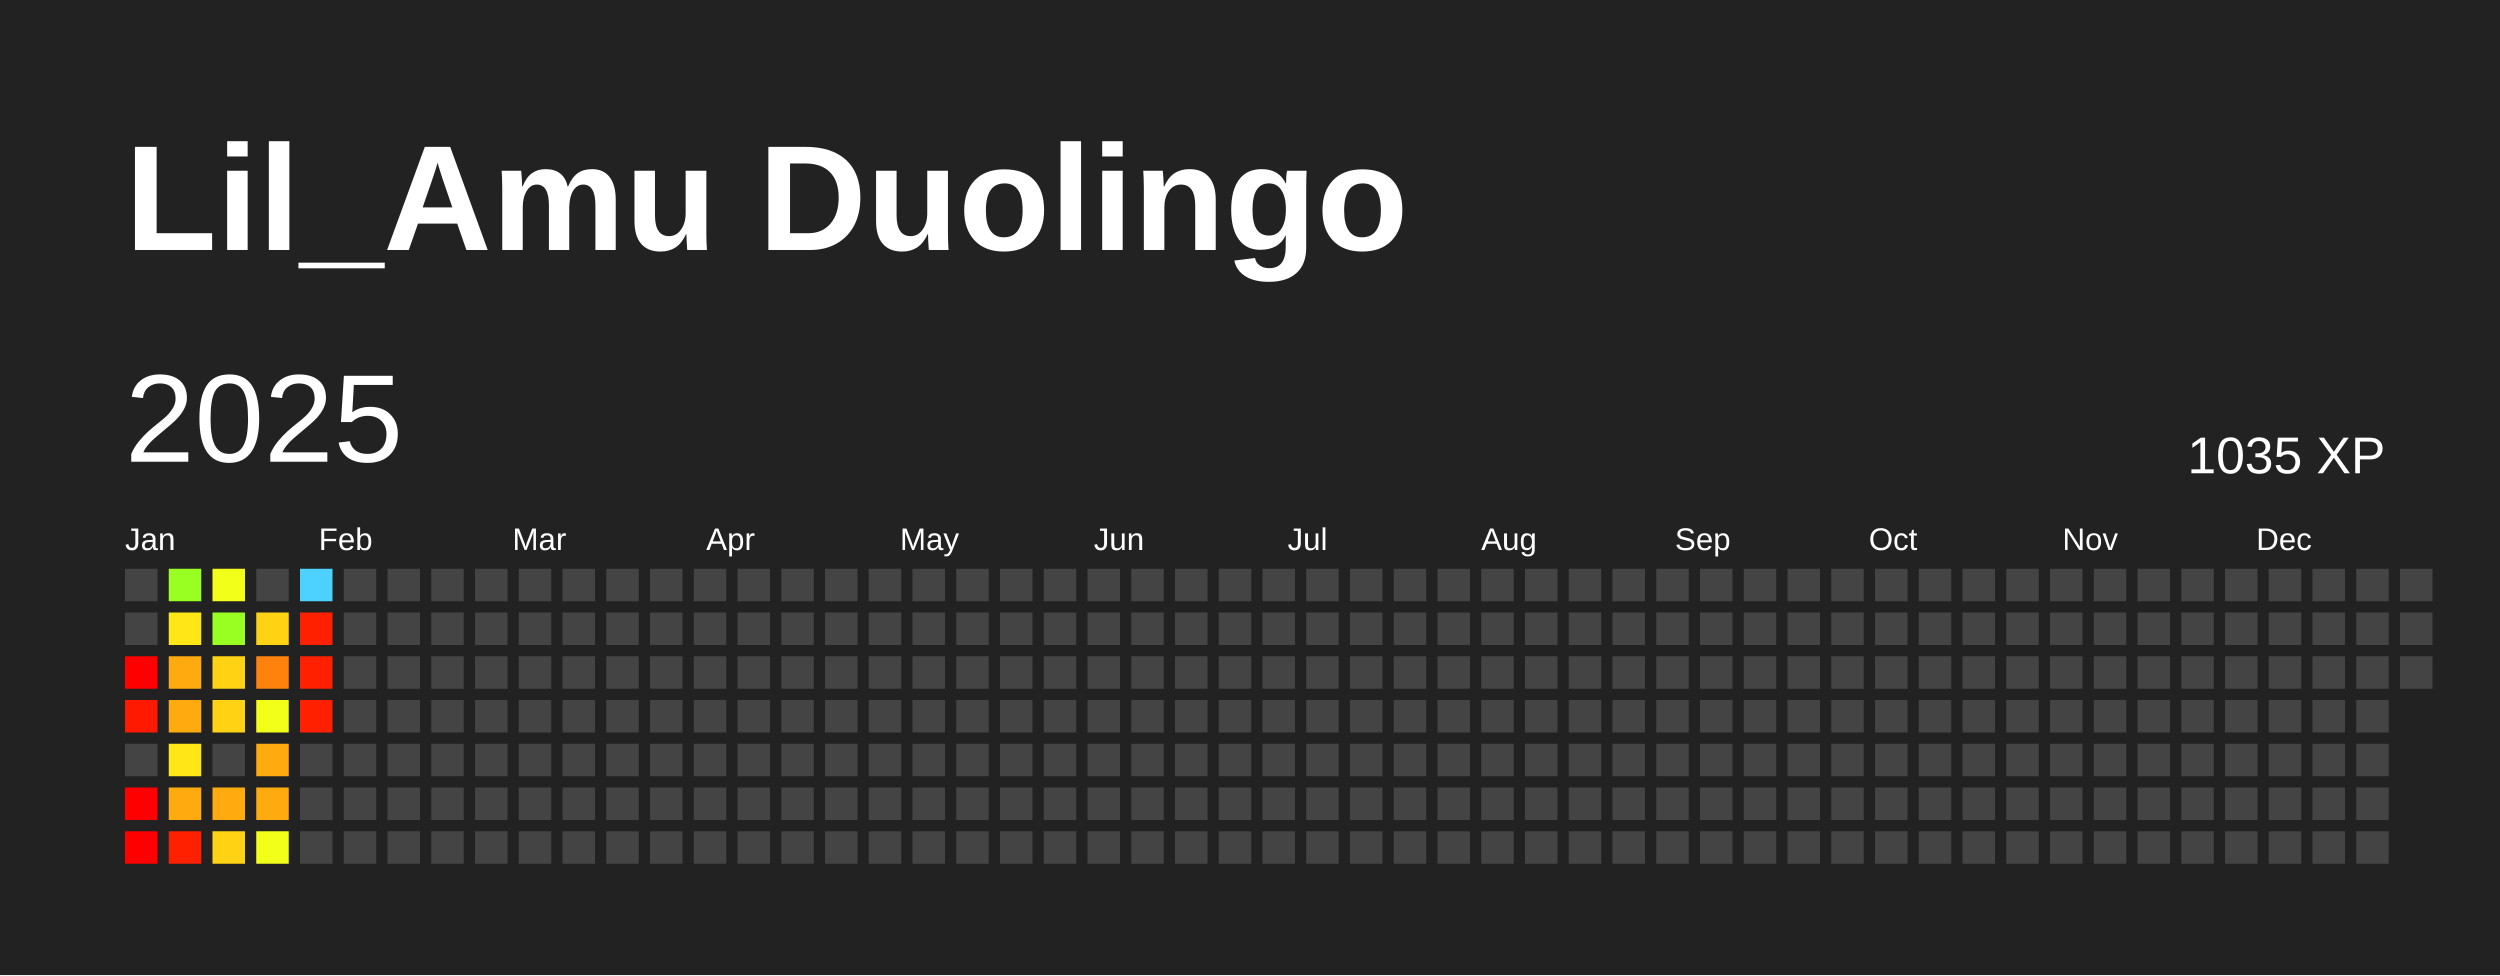
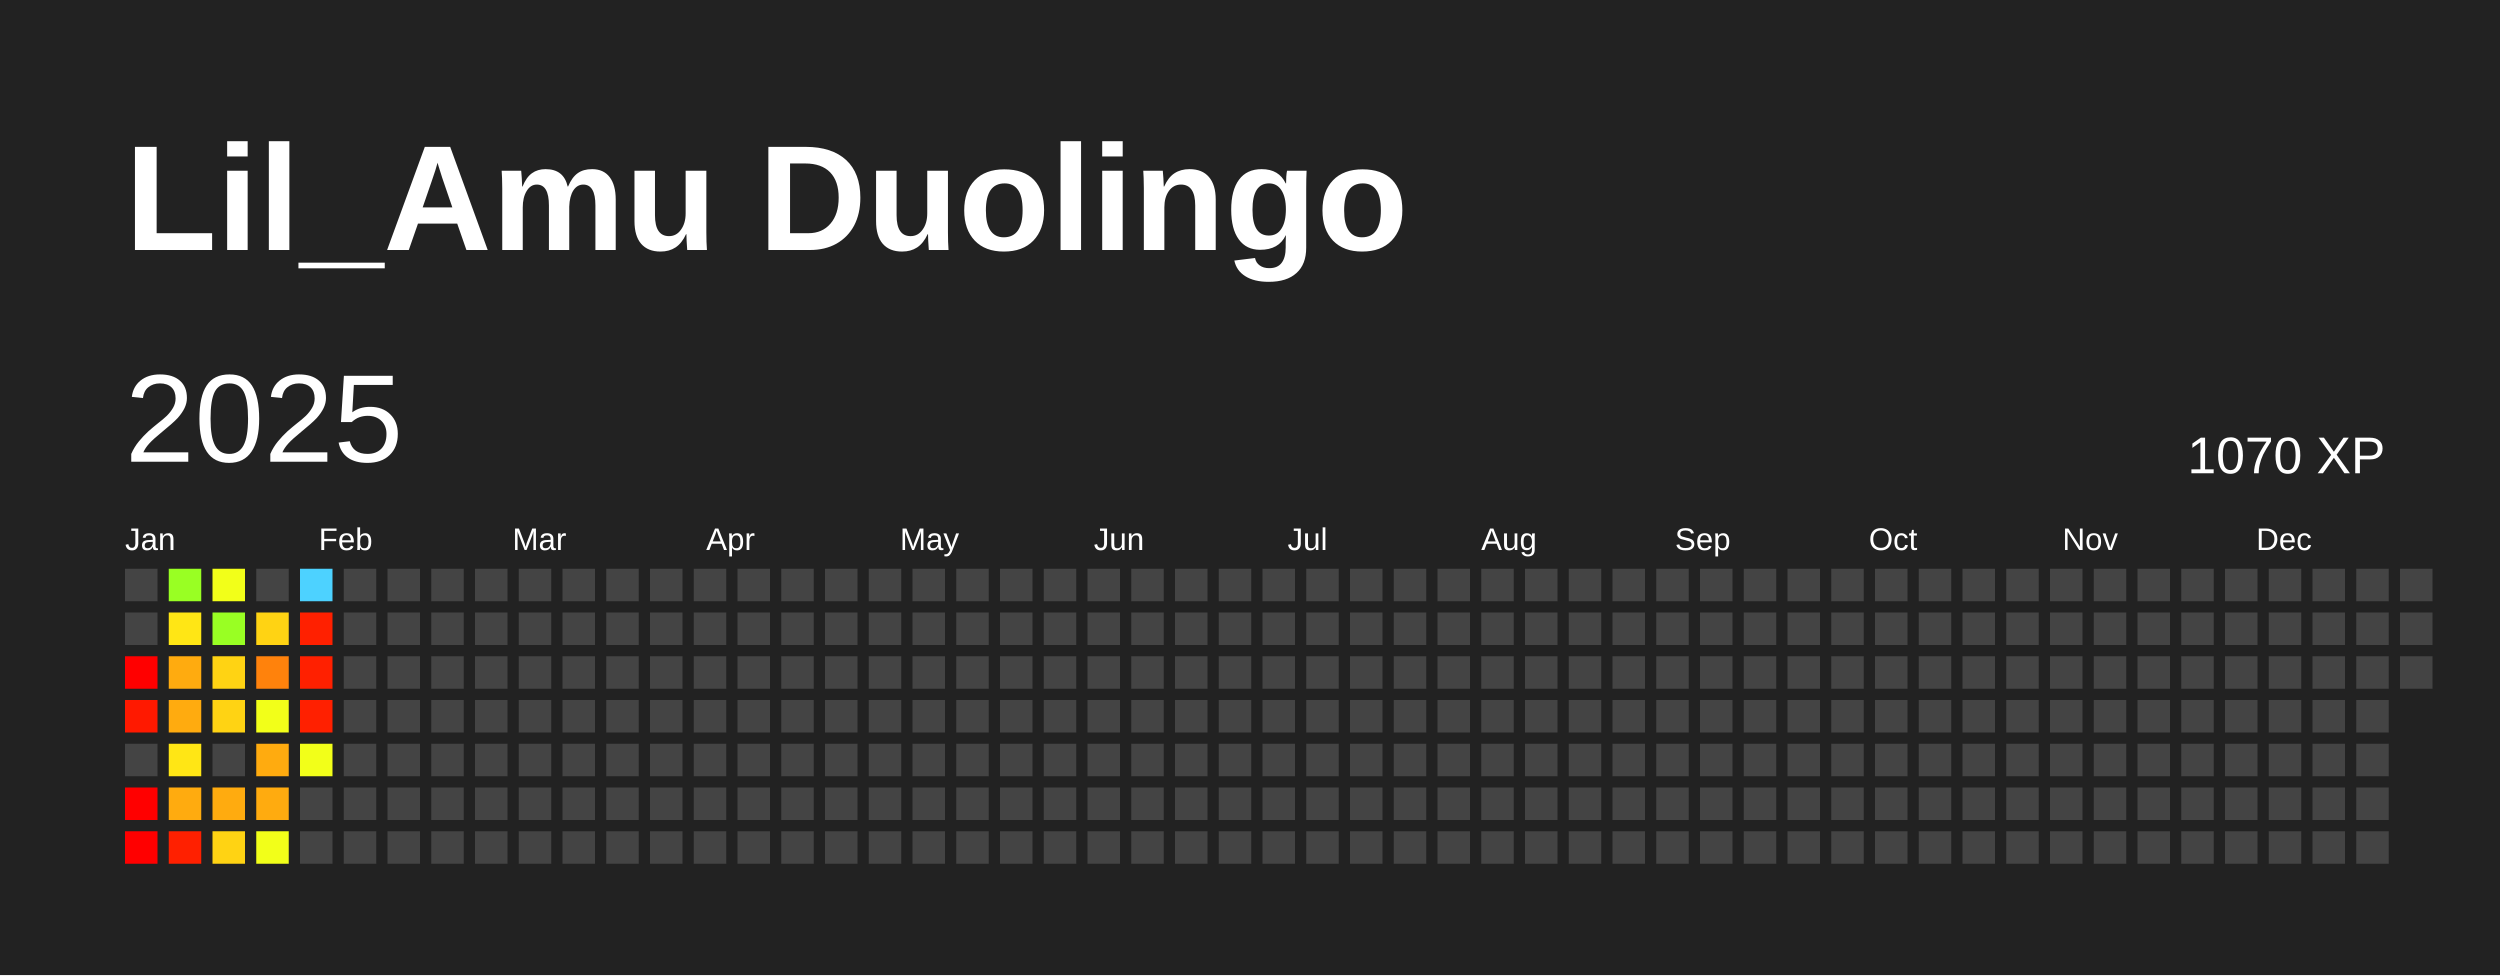
<svg xmlns="http://www.w3.org/2000/svg" baseProfile="full" height="78mm" version="1.1" viewBox="0,0,200,78" width="200mm">
  <defs />
  <rect fill="#222222" height="78" width="200" x="0" y="0" />
  <text fill="#FFFFFF" style="font-size:12px; font-family:Arial; font-weight:bold;" x="10" y="20">Lil_Amu Duolingo</text>
  <text dominant-baseline="hanging" fill="#FFFFFF" style="font-size:10.0px; font-family:Arial;" x="10" y="30">2025</text>
-   <text dominant-baseline="hanging" fill="#FFFFFF" style="font-size:4.125px; font-family:Arial;" x="175" y="35">1035 XP</text>
+   <text dominant-baseline="hanging" fill="#FFFFFF" style="font-size:4.125px; font-family:Arial;" x="175" y="35">1070 XP</text>
  <text fill="#FFFFFF" style="font-size:2.5px; font-family:Arial" x="10.0" y="44">Jan</text>
  <text fill="#FFFFFF" style="font-size:2.5px; font-family:Arial" x="25.5" y="44">Feb</text>
  <text fill="#FFFFFF" style="font-size:2.5px; font-family:Arial" x="41.0" y="44">Mar</text>
  <text fill="#FFFFFF" style="font-size:2.5px; font-family:Arial" x="56.5" y="44">Apr</text>
  <text fill="#FFFFFF" style="font-size:2.5px; font-family:Arial" x="72.0" y="44">May</text>
  <text fill="#FFFFFF" style="font-size:2.5px; font-family:Arial" x="87.5" y="44">Jun</text>
  <text fill="#FFFFFF" style="font-size:2.5px; font-family:Arial" x="103.0" y="44">Jul</text>
  <text fill="#FFFFFF" style="font-size:2.5px; font-family:Arial" x="118.5" y="44">Aug</text>
  <text fill="#FFFFFF" style="font-size:2.5px; font-family:Arial" x="134.0" y="44">Sep</text>
  <text fill="#FFFFFF" style="font-size:2.5px; font-family:Arial" x="149.5" y="44">Oct</text>
  <text fill="#FFFFFF" style="font-size:2.5px; font-family:Arial" x="165.0" y="44">Nov</text>
  <text fill="#FFFFFF" style="font-size:2.5px; font-family:Arial" x="180.5" y="44">Dec</text>
  <rect fill="#444444" height="2.6" width="2.6" x="10.0" y="45.5" />
  <rect fill="#444444" height="2.6" width="2.6" x="10.0" y="49.0" />
  <rect fill="red" height="2.6" width="2.6" x="10.0" y="52.5" />
  <rect fill="#ff1900" height="2.6" width="2.6" x="10.0" y="56.0" />
  <rect fill="#444444" height="2.6" width="2.6" x="10.0" y="59.5" />
  <rect fill="red" height="2.6" width="2.6" x="10.0" y="63.0" />
  <rect fill="red" height="2.6" width="2.6" x="10.0" y="66.5" />
  <rect fill="#99ff23" height="2.6" width="2.6" x="13.5" y="45.5" />
  <rect fill="#ffe615" height="2.6" width="2.6" x="13.5" y="49.0" />
  <rect fill="#ffab0f" height="2.6" width="2.6" x="13.5" y="52.5" />
  <rect fill="#ffab0f" height="2.6" width="2.6" x="13.5" y="56.0" />
  <rect fill="#ffe615" height="2.6" width="2.6" x="13.5" y="59.5" />
  <rect fill="#ffab0f" height="2.6" width="2.6" x="13.5" y="63.0" />
  <rect fill="#ff2000" height="2.6" width="2.6" x="13.5" y="66.5" />
  <rect fill="#f2ff19" height="2.6" width="2.6" x="17.0" y="45.5" />
  <rect fill="#99ff23" height="2.6" width="2.6" x="17.0" y="49.0" />
  <rect fill="#ffd313" height="2.6" width="2.6" x="17.0" y="52.5" />
  <rect fill="#ffd313" height="2.6" width="2.6" x="17.0" y="56.0" />
  <rect fill="#444444" height="2.6" width="2.6" x="17.0" y="59.5" />
  <rect fill="#ffab0f" height="2.6" width="2.6" x="17.0" y="63.0" />
  <rect fill="#ffd313" height="2.6" width="2.6" x="17.0" y="66.5" />
  <rect fill="#444444" height="2.6" width="2.6" x="20.5" y="45.5" />
  <rect fill="#ffd313" height="2.6" width="2.6" x="20.5" y="49.0" />
  <rect fill="#ff820c" height="2.6" width="2.6" x="20.5" y="52.5" />
  <rect fill="#f2ff19" height="2.6" width="2.6" x="20.5" y="56.0" />
  <rect fill="#ffab0f" height="2.6" width="2.6" x="20.5" y="59.5" />
  <rect fill="#ffab0f" height="2.6" width="2.6" x="20.5" y="63.0" />
  <rect fill="#f2ff19" height="2.6" width="2.6" x="20.5" y="66.5" />
  <rect fill="#4dd2ff" height="2.6" width="2.6" x="24.0" y="45.5" />
  <rect fill="#ff2000" height="2.6" width="2.6" x="24.0" y="49.0" />
  <rect fill="#ff2000" height="2.6" width="2.6" x="24.0" y="52.5" />
  <rect fill="#ff2000" height="2.6" width="2.6" x="24.0" y="56.0" />
-   <rect fill="#444444" height="2.6" width="2.6" x="24.0" y="59.5" />
+   <rect fill="#f2ff19" height="2.6" width="2.6" x="24.0" y="59.5" />
  <rect fill="#444444" height="2.6" width="2.6" x="24.0" y="63.0" />
  <rect fill="#444444" height="2.6" width="2.6" x="24.0" y="66.5" />
  <rect fill="#444444" height="2.6" width="2.6" x="27.5" y="45.5" />
  <rect fill="#444444" height="2.6" width="2.6" x="27.5" y="49.0" />
  <rect fill="#444444" height="2.6" width="2.6" x="27.5" y="52.5" />
  <rect fill="#444444" height="2.6" width="2.6" x="27.5" y="56.0" />
  <rect fill="#444444" height="2.6" width="2.6" x="27.5" y="59.5" />
  <rect fill="#444444" height="2.6" width="2.6" x="27.5" y="63.0" />
  <rect fill="#444444" height="2.6" width="2.6" x="27.5" y="66.5" />
  <rect fill="#444444" height="2.6" width="2.6" x="31.0" y="45.5" />
  <rect fill="#444444" height="2.6" width="2.6" x="31.0" y="49.0" />
  <rect fill="#444444" height="2.6" width="2.6" x="31.0" y="52.5" />
  <rect fill="#444444" height="2.6" width="2.6" x="31.0" y="56.0" />
  <rect fill="#444444" height="2.6" width="2.6" x="31.0" y="59.5" />
  <rect fill="#444444" height="2.6" width="2.6" x="31.0" y="63.0" />
  <rect fill="#444444" height="2.6" width="2.6" x="31.0" y="66.5" />
  <rect fill="#444444" height="2.6" width="2.6" x="34.5" y="45.5" />
  <rect fill="#444444" height="2.6" width="2.6" x="34.5" y="49.0" />
  <rect fill="#444444" height="2.6" width="2.6" x="34.5" y="52.5" />
  <rect fill="#444444" height="2.6" width="2.6" x="34.5" y="56.0" />
  <rect fill="#444444" height="2.6" width="2.6" x="34.5" y="59.5" />
  <rect fill="#444444" height="2.6" width="2.6" x="34.5" y="63.0" />
  <rect fill="#444444" height="2.6" width="2.6" x="34.5" y="66.5" />
  <rect fill="#444444" height="2.6" width="2.6" x="38.0" y="45.5" />
  <rect fill="#444444" height="2.6" width="2.6" x="38.0" y="49.0" />
  <rect fill="#444444" height="2.6" width="2.6" x="38.0" y="52.5" />
  <rect fill="#444444" height="2.6" width="2.6" x="38.0" y="56.0" />
  <rect fill="#444444" height="2.6" width="2.6" x="38.0" y="59.5" />
  <rect fill="#444444" height="2.6" width="2.6" x="38.0" y="63.0" />
  <rect fill="#444444" height="2.6" width="2.6" x="38.0" y="66.5" />
  <rect fill="#444444" height="2.6" width="2.6" x="41.5" y="45.5" />
  <rect fill="#444444" height="2.6" width="2.6" x="41.5" y="49.0" />
  <rect fill="#444444" height="2.6" width="2.6" x="41.5" y="52.5" />
  <rect fill="#444444" height="2.6" width="2.6" x="41.5" y="56.0" />
  <rect fill="#444444" height="2.6" width="2.6" x="41.5" y="59.5" />
  <rect fill="#444444" height="2.6" width="2.6" x="41.5" y="63.0" />
  <rect fill="#444444" height="2.6" width="2.6" x="41.5" y="66.5" />
  <rect fill="#444444" height="2.6" width="2.6" x="45.0" y="45.5" />
  <rect fill="#444444" height="2.6" width="2.6" x="45.0" y="49.0" />
  <rect fill="#444444" height="2.6" width="2.6" x="45.0" y="52.5" />
  <rect fill="#444444" height="2.6" width="2.6" x="45.0" y="56.0" />
  <rect fill="#444444" height="2.6" width="2.6" x="45.0" y="59.5" />
  <rect fill="#444444" height="2.6" width="2.6" x="45.0" y="63.0" />
  <rect fill="#444444" height="2.6" width="2.6" x="45.0" y="66.5" />
  <rect fill="#444444" height="2.6" width="2.6" x="48.5" y="45.5" />
  <rect fill="#444444" height="2.6" width="2.6" x="48.5" y="49.0" />
  <rect fill="#444444" height="2.6" width="2.6" x="48.5" y="52.5" />
  <rect fill="#444444" height="2.6" width="2.6" x="48.5" y="56.0" />
  <rect fill="#444444" height="2.6" width="2.6" x="48.5" y="59.5" />
  <rect fill="#444444" height="2.6" width="2.6" x="48.5" y="63.0" />
  <rect fill="#444444" height="2.6" width="2.6" x="48.5" y="66.5" />
  <rect fill="#444444" height="2.6" width="2.6" x="52.0" y="45.5" />
  <rect fill="#444444" height="2.6" width="2.6" x="52.0" y="49.0" />
  <rect fill="#444444" height="2.6" width="2.6" x="52.0" y="52.5" />
  <rect fill="#444444" height="2.6" width="2.6" x="52.0" y="56.0" />
  <rect fill="#444444" height="2.6" width="2.6" x="52.0" y="59.5" />
  <rect fill="#444444" height="2.6" width="2.6" x="52.0" y="63.0" />
  <rect fill="#444444" height="2.6" width="2.6" x="52.0" y="66.5" />
  <rect fill="#444444" height="2.6" width="2.6" x="55.5" y="45.5" />
  <rect fill="#444444" height="2.6" width="2.6" x="55.5" y="49.0" />
  <rect fill="#444444" height="2.6" width="2.6" x="55.5" y="52.5" />
  <rect fill="#444444" height="2.6" width="2.6" x="55.5" y="56.0" />
  <rect fill="#444444" height="2.6" width="2.6" x="55.5" y="59.5" />
  <rect fill="#444444" height="2.6" width="2.6" x="55.5" y="63.0" />
  <rect fill="#444444" height="2.6" width="2.6" x="55.5" y="66.5" />
  <rect fill="#444444" height="2.6" width="2.6" x="59.0" y="45.5" />
  <rect fill="#444444" height="2.6" width="2.6" x="59.0" y="49.0" />
  <rect fill="#444444" height="2.6" width="2.6" x="59.0" y="52.5" />
  <rect fill="#444444" height="2.6" width="2.6" x="59.0" y="56.0" />
  <rect fill="#444444" height="2.6" width="2.6" x="59.0" y="59.5" />
  <rect fill="#444444" height="2.6" width="2.6" x="59.0" y="63.0" />
  <rect fill="#444444" height="2.6" width="2.6" x="59.0" y="66.5" />
  <rect fill="#444444" height="2.6" width="2.6" x="62.5" y="45.5" />
  <rect fill="#444444" height="2.6" width="2.6" x="62.5" y="49.0" />
  <rect fill="#444444" height="2.6" width="2.6" x="62.5" y="52.5" />
  <rect fill="#444444" height="2.6" width="2.6" x="62.5" y="56.0" />
  <rect fill="#444444" height="2.6" width="2.6" x="62.5" y="59.5" />
  <rect fill="#444444" height="2.6" width="2.6" x="62.5" y="63.0" />
  <rect fill="#444444" height="2.6" width="2.6" x="62.5" y="66.5" />
  <rect fill="#444444" height="2.6" width="2.6" x="66.0" y="45.5" />
  <rect fill="#444444" height="2.6" width="2.6" x="66.0" y="49.0" />
  <rect fill="#444444" height="2.6" width="2.6" x="66.0" y="52.5" />
  <rect fill="#444444" height="2.6" width="2.6" x="66.0" y="56.0" />
  <rect fill="#444444" height="2.6" width="2.6" x="66.0" y="59.5" />
  <rect fill="#444444" height="2.6" width="2.6" x="66.0" y="63.0" />
  <rect fill="#444444" height="2.6" width="2.6" x="66.0" y="66.5" />
  <rect fill="#444444" height="2.6" width="2.6" x="69.5" y="45.5" />
  <rect fill="#444444" height="2.6" width="2.6" x="69.5" y="49.0" />
  <rect fill="#444444" height="2.6" width="2.6" x="69.5" y="52.5" />
  <rect fill="#444444" height="2.6" width="2.6" x="69.5" y="56.0" />
  <rect fill="#444444" height="2.6" width="2.6" x="69.5" y="59.5" />
  <rect fill="#444444" height="2.6" width="2.6" x="69.5" y="63.0" />
  <rect fill="#444444" height="2.6" width="2.6" x="69.5" y="66.5" />
  <rect fill="#444444" height="2.6" width="2.6" x="73.0" y="45.5" />
  <rect fill="#444444" height="2.6" width="2.6" x="73.0" y="49.0" />
  <rect fill="#444444" height="2.6" width="2.6" x="73.0" y="52.5" />
  <rect fill="#444444" height="2.6" width="2.6" x="73.0" y="56.0" />
  <rect fill="#444444" height="2.6" width="2.6" x="73.0" y="59.5" />
  <rect fill="#444444" height="2.6" width="2.6" x="73.0" y="63.0" />
  <rect fill="#444444" height="2.6" width="2.6" x="73.0" y="66.5" />
  <rect fill="#444444" height="2.6" width="2.6" x="76.5" y="45.5" />
  <rect fill="#444444" height="2.6" width="2.6" x="76.5" y="49.0" />
  <rect fill="#444444" height="2.6" width="2.6" x="76.5" y="52.5" />
  <rect fill="#444444" height="2.6" width="2.6" x="76.5" y="56.0" />
  <rect fill="#444444" height="2.6" width="2.6" x="76.5" y="59.5" />
  <rect fill="#444444" height="2.6" width="2.6" x="76.5" y="63.0" />
  <rect fill="#444444" height="2.6" width="2.6" x="76.5" y="66.5" />
  <rect fill="#444444" height="2.6" width="2.6" x="80.0" y="45.5" />
  <rect fill="#444444" height="2.6" width="2.6" x="80.0" y="49.0" />
  <rect fill="#444444" height="2.6" width="2.6" x="80.0" y="52.5" />
  <rect fill="#444444" height="2.6" width="2.6" x="80.0" y="56.0" />
  <rect fill="#444444" height="2.6" width="2.6" x="80.0" y="59.5" />
  <rect fill="#444444" height="2.6" width="2.6" x="80.0" y="63.0" />
  <rect fill="#444444" height="2.6" width="2.6" x="80.0" y="66.5" />
  <rect fill="#444444" height="2.6" width="2.6" x="83.5" y="45.5" />
  <rect fill="#444444" height="2.6" width="2.6" x="83.5" y="49.0" />
  <rect fill="#444444" height="2.6" width="2.6" x="83.5" y="52.5" />
  <rect fill="#444444" height="2.6" width="2.6" x="83.5" y="56.0" />
  <rect fill="#444444" height="2.6" width="2.6" x="83.5" y="59.5" />
  <rect fill="#444444" height="2.6" width="2.6" x="83.5" y="63.0" />
  <rect fill="#444444" height="2.6" width="2.6" x="83.5" y="66.5" />
  <rect fill="#444444" height="2.6" width="2.6" x="87.0" y="45.5" />
  <rect fill="#444444" height="2.6" width="2.6" x="87.0" y="49.0" />
  <rect fill="#444444" height="2.6" width="2.6" x="87.0" y="52.5" />
  <rect fill="#444444" height="2.6" width="2.6" x="87.0" y="56.0" />
  <rect fill="#444444" height="2.6" width="2.6" x="87.0" y="59.5" />
  <rect fill="#444444" height="2.6" width="2.6" x="87.0" y="63.0" />
  <rect fill="#444444" height="2.6" width="2.6" x="87.0" y="66.5" />
  <rect fill="#444444" height="2.6" width="2.6" x="90.5" y="45.5" />
  <rect fill="#444444" height="2.6" width="2.6" x="90.5" y="49.0" />
  <rect fill="#444444" height="2.6" width="2.6" x="90.5" y="52.5" />
  <rect fill="#444444" height="2.6" width="2.6" x="90.5" y="56.0" />
  <rect fill="#444444" height="2.6" width="2.6" x="90.5" y="59.5" />
  <rect fill="#444444" height="2.6" width="2.6" x="90.5" y="63.0" />
  <rect fill="#444444" height="2.6" width="2.6" x="90.5" y="66.5" />
  <rect fill="#444444" height="2.6" width="2.6" x="94.0" y="45.5" />
  <rect fill="#444444" height="2.6" width="2.6" x="94.0" y="49.0" />
  <rect fill="#444444" height="2.6" width="2.6" x="94.0" y="52.5" />
  <rect fill="#444444" height="2.6" width="2.6" x="94.0" y="56.0" />
  <rect fill="#444444" height="2.6" width="2.6" x="94.0" y="59.5" />
  <rect fill="#444444" height="2.6" width="2.6" x="94.0" y="63.0" />
  <rect fill="#444444" height="2.6" width="2.6" x="94.0" y="66.5" />
  <rect fill="#444444" height="2.6" width="2.6" x="97.5" y="45.5" />
  <rect fill="#444444" height="2.6" width="2.6" x="97.5" y="49.0" />
  <rect fill="#444444" height="2.6" width="2.6" x="97.5" y="52.5" />
  <rect fill="#444444" height="2.6" width="2.6" x="97.5" y="56.0" />
  <rect fill="#444444" height="2.6" width="2.6" x="97.5" y="59.5" />
  <rect fill="#444444" height="2.6" width="2.6" x="97.5" y="63.0" />
  <rect fill="#444444" height="2.6" width="2.6" x="97.5" y="66.5" />
  <rect fill="#444444" height="2.6" width="2.6" x="101.0" y="45.5" />
  <rect fill="#444444" height="2.6" width="2.6" x="101.0" y="49.0" />
  <rect fill="#444444" height="2.6" width="2.6" x="101.0" y="52.5" />
  <rect fill="#444444" height="2.6" width="2.6" x="101.0" y="56.0" />
  <rect fill="#444444" height="2.6" width="2.6" x="101.0" y="59.5" />
  <rect fill="#444444" height="2.6" width="2.6" x="101.0" y="63.0" />
  <rect fill="#444444" height="2.6" width="2.6" x="101.0" y="66.5" />
  <rect fill="#444444" height="2.6" width="2.6" x="104.5" y="45.5" />
  <rect fill="#444444" height="2.6" width="2.6" x="104.5" y="49.0" />
  <rect fill="#444444" height="2.6" width="2.6" x="104.5" y="52.5" />
  <rect fill="#444444" height="2.6" width="2.6" x="104.5" y="56.0" />
  <rect fill="#444444" height="2.6" width="2.6" x="104.5" y="59.5" />
  <rect fill="#444444" height="2.6" width="2.6" x="104.5" y="63.0" />
  <rect fill="#444444" height="2.6" width="2.6" x="104.5" y="66.5" />
  <rect fill="#444444" height="2.6" width="2.6" x="108.0" y="45.5" />
  <rect fill="#444444" height="2.6" width="2.6" x="108.0" y="49.0" />
  <rect fill="#444444" height="2.6" width="2.6" x="108.0" y="52.5" />
  <rect fill="#444444" height="2.6" width="2.6" x="108.0" y="56.0" />
  <rect fill="#444444" height="2.6" width="2.6" x="108.0" y="59.5" />
  <rect fill="#444444" height="2.6" width="2.6" x="108.0" y="63.0" />
  <rect fill="#444444" height="2.6" width="2.6" x="108.0" y="66.5" />
  <rect fill="#444444" height="2.6" width="2.6" x="111.5" y="45.5" />
  <rect fill="#444444" height="2.6" width="2.6" x="111.5" y="49.0" />
  <rect fill="#444444" height="2.6" width="2.6" x="111.5" y="52.5" />
  <rect fill="#444444" height="2.6" width="2.6" x="111.5" y="56.0" />
  <rect fill="#444444" height="2.6" width="2.6" x="111.5" y="59.5" />
  <rect fill="#444444" height="2.6" width="2.6" x="111.5" y="63.0" />
  <rect fill="#444444" height="2.6" width="2.6" x="111.5" y="66.5" />
  <rect fill="#444444" height="2.6" width="2.6" x="115.0" y="45.5" />
  <rect fill="#444444" height="2.6" width="2.6" x="115.0" y="49.0" />
  <rect fill="#444444" height="2.6" width="2.6" x="115.0" y="52.5" />
  <rect fill="#444444" height="2.6" width="2.6" x="115.0" y="56.0" />
  <rect fill="#444444" height="2.6" width="2.6" x="115.0" y="59.5" />
  <rect fill="#444444" height="2.6" width="2.6" x="115.0" y="63.0" />
  <rect fill="#444444" height="2.6" width="2.6" x="115.0" y="66.5" />
  <rect fill="#444444" height="2.6" width="2.6" x="118.5" y="45.5" />
  <rect fill="#444444" height="2.6" width="2.6" x="118.5" y="49.0" />
  <rect fill="#444444" height="2.6" width="2.6" x="118.5" y="52.5" />
  <rect fill="#444444" height="2.6" width="2.6" x="118.5" y="56.0" />
  <rect fill="#444444" height="2.6" width="2.6" x="118.5" y="59.5" />
  <rect fill="#444444" height="2.6" width="2.6" x="118.5" y="63.0" />
  <rect fill="#444444" height="2.6" width="2.6" x="118.5" y="66.5" />
  <rect fill="#444444" height="2.6" width="2.6" x="122.0" y="45.5" />
  <rect fill="#444444" height="2.6" width="2.6" x="122.0" y="49.0" />
  <rect fill="#444444" height="2.6" width="2.6" x="122.0" y="52.5" />
  <rect fill="#444444" height="2.6" width="2.6" x="122.0" y="56.0" />
  <rect fill="#444444" height="2.6" width="2.6" x="122.0" y="59.5" />
  <rect fill="#444444" height="2.6" width="2.6" x="122.0" y="63.0" />
  <rect fill="#444444" height="2.6" width="2.6" x="122.0" y="66.5" />
  <rect fill="#444444" height="2.6" width="2.6" x="125.5" y="45.5" />
  <rect fill="#444444" height="2.6" width="2.6" x="125.5" y="49.0" />
  <rect fill="#444444" height="2.6" width="2.6" x="125.5" y="52.5" />
  <rect fill="#444444" height="2.6" width="2.6" x="125.5" y="56.0" />
  <rect fill="#444444" height="2.6" width="2.6" x="125.5" y="59.5" />
  <rect fill="#444444" height="2.6" width="2.6" x="125.5" y="63.0" />
  <rect fill="#444444" height="2.6" width="2.6" x="125.5" y="66.5" />
  <rect fill="#444444" height="2.6" width="2.6" x="129.0" y="45.5" />
  <rect fill="#444444" height="2.6" width="2.6" x="129.0" y="49.0" />
  <rect fill="#444444" height="2.6" width="2.6" x="129.0" y="52.5" />
  <rect fill="#444444" height="2.6" width="2.6" x="129.0" y="56.0" />
  <rect fill="#444444" height="2.6" width="2.6" x="129.0" y="59.5" />
  <rect fill="#444444" height="2.6" width="2.6" x="129.0" y="63.0" />
  <rect fill="#444444" height="2.6" width="2.6" x="129.0" y="66.5" />
  <rect fill="#444444" height="2.6" width="2.6" x="132.5" y="45.5" />
  <rect fill="#444444" height="2.6" width="2.6" x="132.5" y="49.0" />
  <rect fill="#444444" height="2.6" width="2.6" x="132.5" y="52.5" />
  <rect fill="#444444" height="2.6" width="2.6" x="132.5" y="56.0" />
  <rect fill="#444444" height="2.6" width="2.6" x="132.5" y="59.5" />
  <rect fill="#444444" height="2.6" width="2.6" x="132.5" y="63.0" />
  <rect fill="#444444" height="2.6" width="2.6" x="132.5" y="66.5" />
  <rect fill="#444444" height="2.6" width="2.6" x="136.0" y="45.5" />
  <rect fill="#444444" height="2.6" width="2.6" x="136.0" y="49.0" />
  <rect fill="#444444" height="2.6" width="2.6" x="136.0" y="52.5" />
  <rect fill="#444444" height="2.6" width="2.6" x="136.0" y="56.0" />
  <rect fill="#444444" height="2.6" width="2.6" x="136.0" y="59.5" />
  <rect fill="#444444" height="2.6" width="2.6" x="136.0" y="63.0" />
  <rect fill="#444444" height="2.6" width="2.6" x="136.0" y="66.5" />
  <rect fill="#444444" height="2.6" width="2.6" x="139.5" y="45.5" />
  <rect fill="#444444" height="2.6" width="2.6" x="139.5" y="49.0" />
  <rect fill="#444444" height="2.6" width="2.6" x="139.5" y="52.5" />
  <rect fill="#444444" height="2.6" width="2.6" x="139.5" y="56.0" />
  <rect fill="#444444" height="2.6" width="2.6" x="139.5" y="59.5" />
  <rect fill="#444444" height="2.6" width="2.6" x="139.5" y="63.0" />
  <rect fill="#444444" height="2.6" width="2.6" x="139.5" y="66.5" />
  <rect fill="#444444" height="2.6" width="2.6" x="143.0" y="45.5" />
  <rect fill="#444444" height="2.6" width="2.6" x="143.0" y="49.0" />
  <rect fill="#444444" height="2.6" width="2.6" x="143.0" y="52.5" />
  <rect fill="#444444" height="2.6" width="2.6" x="143.0" y="56.0" />
  <rect fill="#444444" height="2.6" width="2.6" x="143.0" y="59.5" />
  <rect fill="#444444" height="2.6" width="2.6" x="143.0" y="63.0" />
  <rect fill="#444444" height="2.6" width="2.6" x="143.0" y="66.5" />
  <rect fill="#444444" height="2.6" width="2.6" x="146.5" y="45.5" />
  <rect fill="#444444" height="2.6" width="2.6" x="146.5" y="49.0" />
  <rect fill="#444444" height="2.6" width="2.6" x="146.5" y="52.5" />
  <rect fill="#444444" height="2.6" width="2.6" x="146.5" y="56.0" />
  <rect fill="#444444" height="2.6" width="2.6" x="146.5" y="59.5" />
  <rect fill="#444444" height="2.6" width="2.6" x="146.5" y="63.0" />
  <rect fill="#444444" height="2.6" width="2.6" x="146.5" y="66.5" />
  <rect fill="#444444" height="2.6" width="2.6" x="150.0" y="45.5" />
  <rect fill="#444444" height="2.6" width="2.6" x="150.0" y="49.0" />
  <rect fill="#444444" height="2.6" width="2.6" x="150.0" y="52.5" />
  <rect fill="#444444" height="2.6" width="2.6" x="150.0" y="56.0" />
  <rect fill="#444444" height="2.6" width="2.6" x="150.0" y="59.5" />
  <rect fill="#444444" height="2.6" width="2.6" x="150.0" y="63.0" />
  <rect fill="#444444" height="2.6" width="2.6" x="150.0" y="66.5" />
  <rect fill="#444444" height="2.6" width="2.6" x="153.5" y="45.5" />
  <rect fill="#444444" height="2.6" width="2.6" x="153.5" y="49.0" />
  <rect fill="#444444" height="2.6" width="2.6" x="153.5" y="52.5" />
  <rect fill="#444444" height="2.6" width="2.6" x="153.5" y="56.0" />
  <rect fill="#444444" height="2.6" width="2.6" x="153.5" y="59.5" />
  <rect fill="#444444" height="2.6" width="2.6" x="153.5" y="63.0" />
  <rect fill="#444444" height="2.6" width="2.6" x="153.5" y="66.5" />
  <rect fill="#444444" height="2.6" width="2.6" x="157.0" y="45.5" />
  <rect fill="#444444" height="2.6" width="2.6" x="157.0" y="49.0" />
  <rect fill="#444444" height="2.6" width="2.6" x="157.0" y="52.5" />
  <rect fill="#444444" height="2.6" width="2.6" x="157.0" y="56.0" />
  <rect fill="#444444" height="2.6" width="2.6" x="157.0" y="59.5" />
  <rect fill="#444444" height="2.6" width="2.6" x="157.0" y="63.0" />
  <rect fill="#444444" height="2.6" width="2.6" x="157.0" y="66.5" />
  <rect fill="#444444" height="2.6" width="2.6" x="160.5" y="45.5" />
  <rect fill="#444444" height="2.6" width="2.6" x="160.5" y="49.0" />
  <rect fill="#444444" height="2.6" width="2.6" x="160.5" y="52.5" />
  <rect fill="#444444" height="2.6" width="2.6" x="160.5" y="56.0" />
  <rect fill="#444444" height="2.6" width="2.6" x="160.5" y="59.5" />
  <rect fill="#444444" height="2.6" width="2.6" x="160.5" y="63.0" />
  <rect fill="#444444" height="2.6" width="2.6" x="160.5" y="66.5" />
  <rect fill="#444444" height="2.6" width="2.6" x="164.0" y="45.5" />
  <rect fill="#444444" height="2.6" width="2.6" x="164.0" y="49.0" />
  <rect fill="#444444" height="2.6" width="2.6" x="164.0" y="52.5" />
  <rect fill="#444444" height="2.6" width="2.6" x="164.0" y="56.0" />
  <rect fill="#444444" height="2.6" width="2.6" x="164.0" y="59.5" />
  <rect fill="#444444" height="2.6" width="2.6" x="164.0" y="63.0" />
  <rect fill="#444444" height="2.6" width="2.6" x="164.0" y="66.5" />
  <rect fill="#444444" height="2.6" width="2.6" x="167.5" y="45.5" />
  <rect fill="#444444" height="2.6" width="2.6" x="167.5" y="49.0" />
  <rect fill="#444444" height="2.6" width="2.6" x="167.5" y="52.5" />
  <rect fill="#444444" height="2.6" width="2.6" x="167.5" y="56.0" />
  <rect fill="#444444" height="2.6" width="2.6" x="167.5" y="59.5" />
  <rect fill="#444444" height="2.6" width="2.6" x="167.5" y="63.0" />
  <rect fill="#444444" height="2.6" width="2.6" x="167.5" y="66.5" />
  <rect fill="#444444" height="2.6" width="2.6" x="171.0" y="45.5" />
  <rect fill="#444444" height="2.6" width="2.6" x="171.0" y="49.0" />
  <rect fill="#444444" height="2.6" width="2.6" x="171.0" y="52.5" />
  <rect fill="#444444" height="2.6" width="2.6" x="171.0" y="56.0" />
  <rect fill="#444444" height="2.6" width="2.6" x="171.0" y="59.5" />
  <rect fill="#444444" height="2.6" width="2.6" x="171.0" y="63.0" />
  <rect fill="#444444" height="2.6" width="2.6" x="171.0" y="66.5" />
  <rect fill="#444444" height="2.6" width="2.6" x="174.5" y="45.5" />
  <rect fill="#444444" height="2.6" width="2.6" x="174.5" y="49.0" />
  <rect fill="#444444" height="2.6" width="2.6" x="174.5" y="52.5" />
  <rect fill="#444444" height="2.6" width="2.6" x="174.5" y="56.0" />
  <rect fill="#444444" height="2.6" width="2.6" x="174.5" y="59.5" />
  <rect fill="#444444" height="2.6" width="2.6" x="174.5" y="63.0" />
  <rect fill="#444444" height="2.6" width="2.6" x="174.5" y="66.5" />
  <rect fill="#444444" height="2.6" width="2.6" x="178.0" y="45.5" />
  <rect fill="#444444" height="2.6" width="2.6" x="178.0" y="49.0" />
  <rect fill="#444444" height="2.6" width="2.6" x="178.0" y="52.5" />
  <rect fill="#444444" height="2.6" width="2.6" x="178.0" y="56.0" />
  <rect fill="#444444" height="2.6" width="2.6" x="178.0" y="59.5" />
  <rect fill="#444444" height="2.6" width="2.6" x="178.0" y="63.0" />
  <rect fill="#444444" height="2.6" width="2.6" x="178.0" y="66.5" />
  <rect fill="#444444" height="2.6" width="2.6" x="181.5" y="45.5" />
  <rect fill="#444444" height="2.6" width="2.6" x="181.5" y="49.0" />
  <rect fill="#444444" height="2.6" width="2.6" x="181.5" y="52.5" />
  <rect fill="#444444" height="2.6" width="2.6" x="181.5" y="56.0" />
  <rect fill="#444444" height="2.6" width="2.6" x="181.5" y="59.5" />
  <rect fill="#444444" height="2.6" width="2.6" x="181.5" y="63.0" />
  <rect fill="#444444" height="2.6" width="2.6" x="181.5" y="66.5" />
  <rect fill="#444444" height="2.6" width="2.6" x="185.0" y="45.5" />
  <rect fill="#444444" height="2.6" width="2.6" x="185.0" y="49.0" />
  <rect fill="#444444" height="2.6" width="2.6" x="185.0" y="52.5" />
  <rect fill="#444444" height="2.6" width="2.6" x="185.0" y="56.0" />
  <rect fill="#444444" height="2.6" width="2.6" x="185.0" y="59.5" />
  <rect fill="#444444" height="2.6" width="2.6" x="185.0" y="63.0" />
  <rect fill="#444444" height="2.6" width="2.6" x="185.0" y="66.5" />
  <rect fill="#444444" height="2.6" width="2.6" x="188.5" y="45.5" />
  <rect fill="#444444" height="2.6" width="2.6" x="188.5" y="49.0" />
  <rect fill="#444444" height="2.6" width="2.6" x="188.5" y="52.5" />
  <rect fill="#444444" height="2.6" width="2.6" x="188.5" y="56.0" />
  <rect fill="#444444" height="2.6" width="2.6" x="188.5" y="59.5" />
  <rect fill="#444444" height="2.6" width="2.6" x="188.5" y="63.0" />
  <rect fill="#444444" height="2.6" width="2.6" x="188.5" y="66.5" />
  <rect fill="#444444" height="2.6" width="2.6" x="192.0" y="45.5" />
  <rect fill="#444444" height="2.6" width="2.6" x="192.0" y="49.0" />
  <rect fill="#444444" height="2.6" width="2.6" x="192.0" y="52.5" />
</svg>
